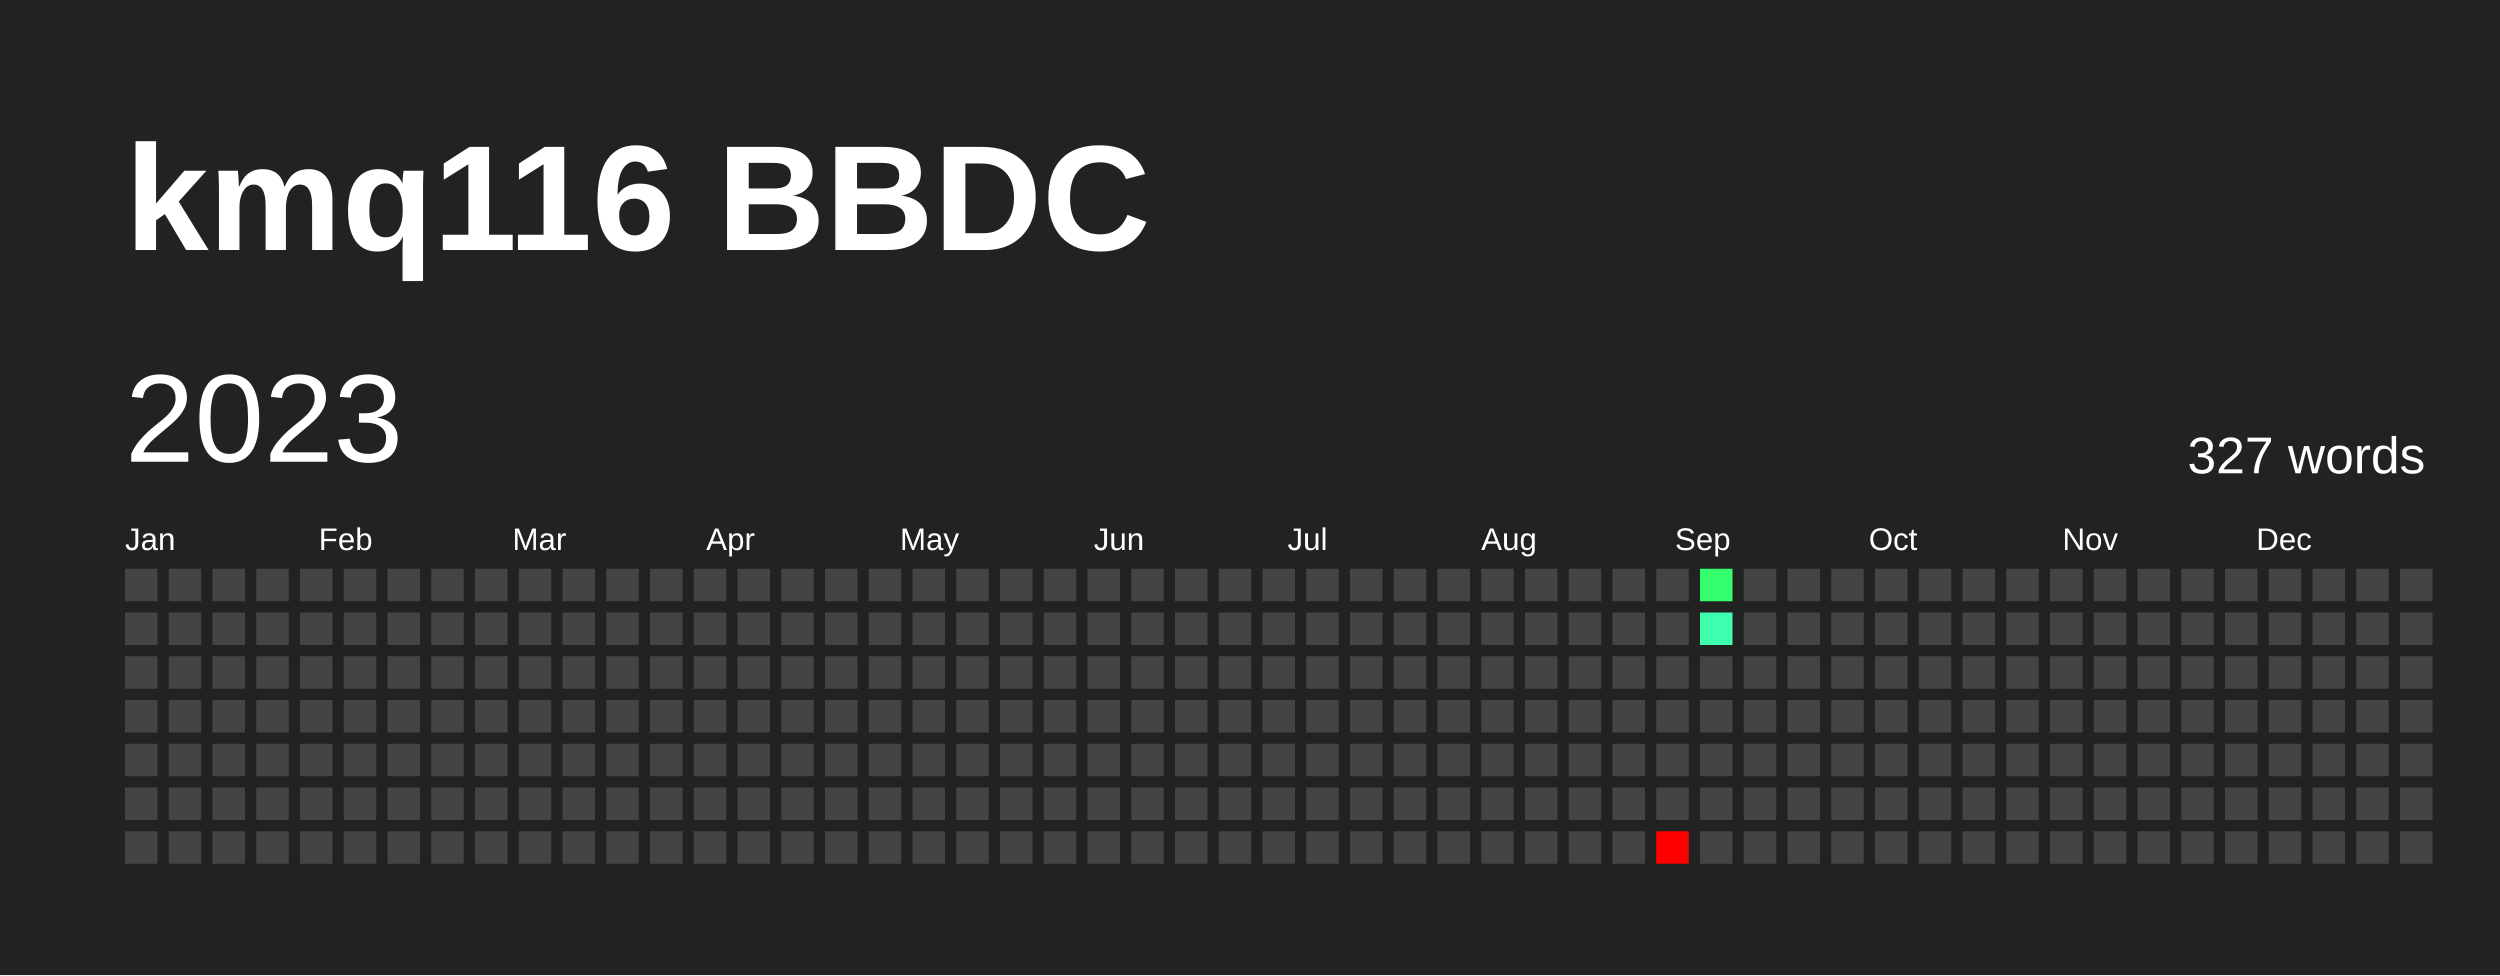
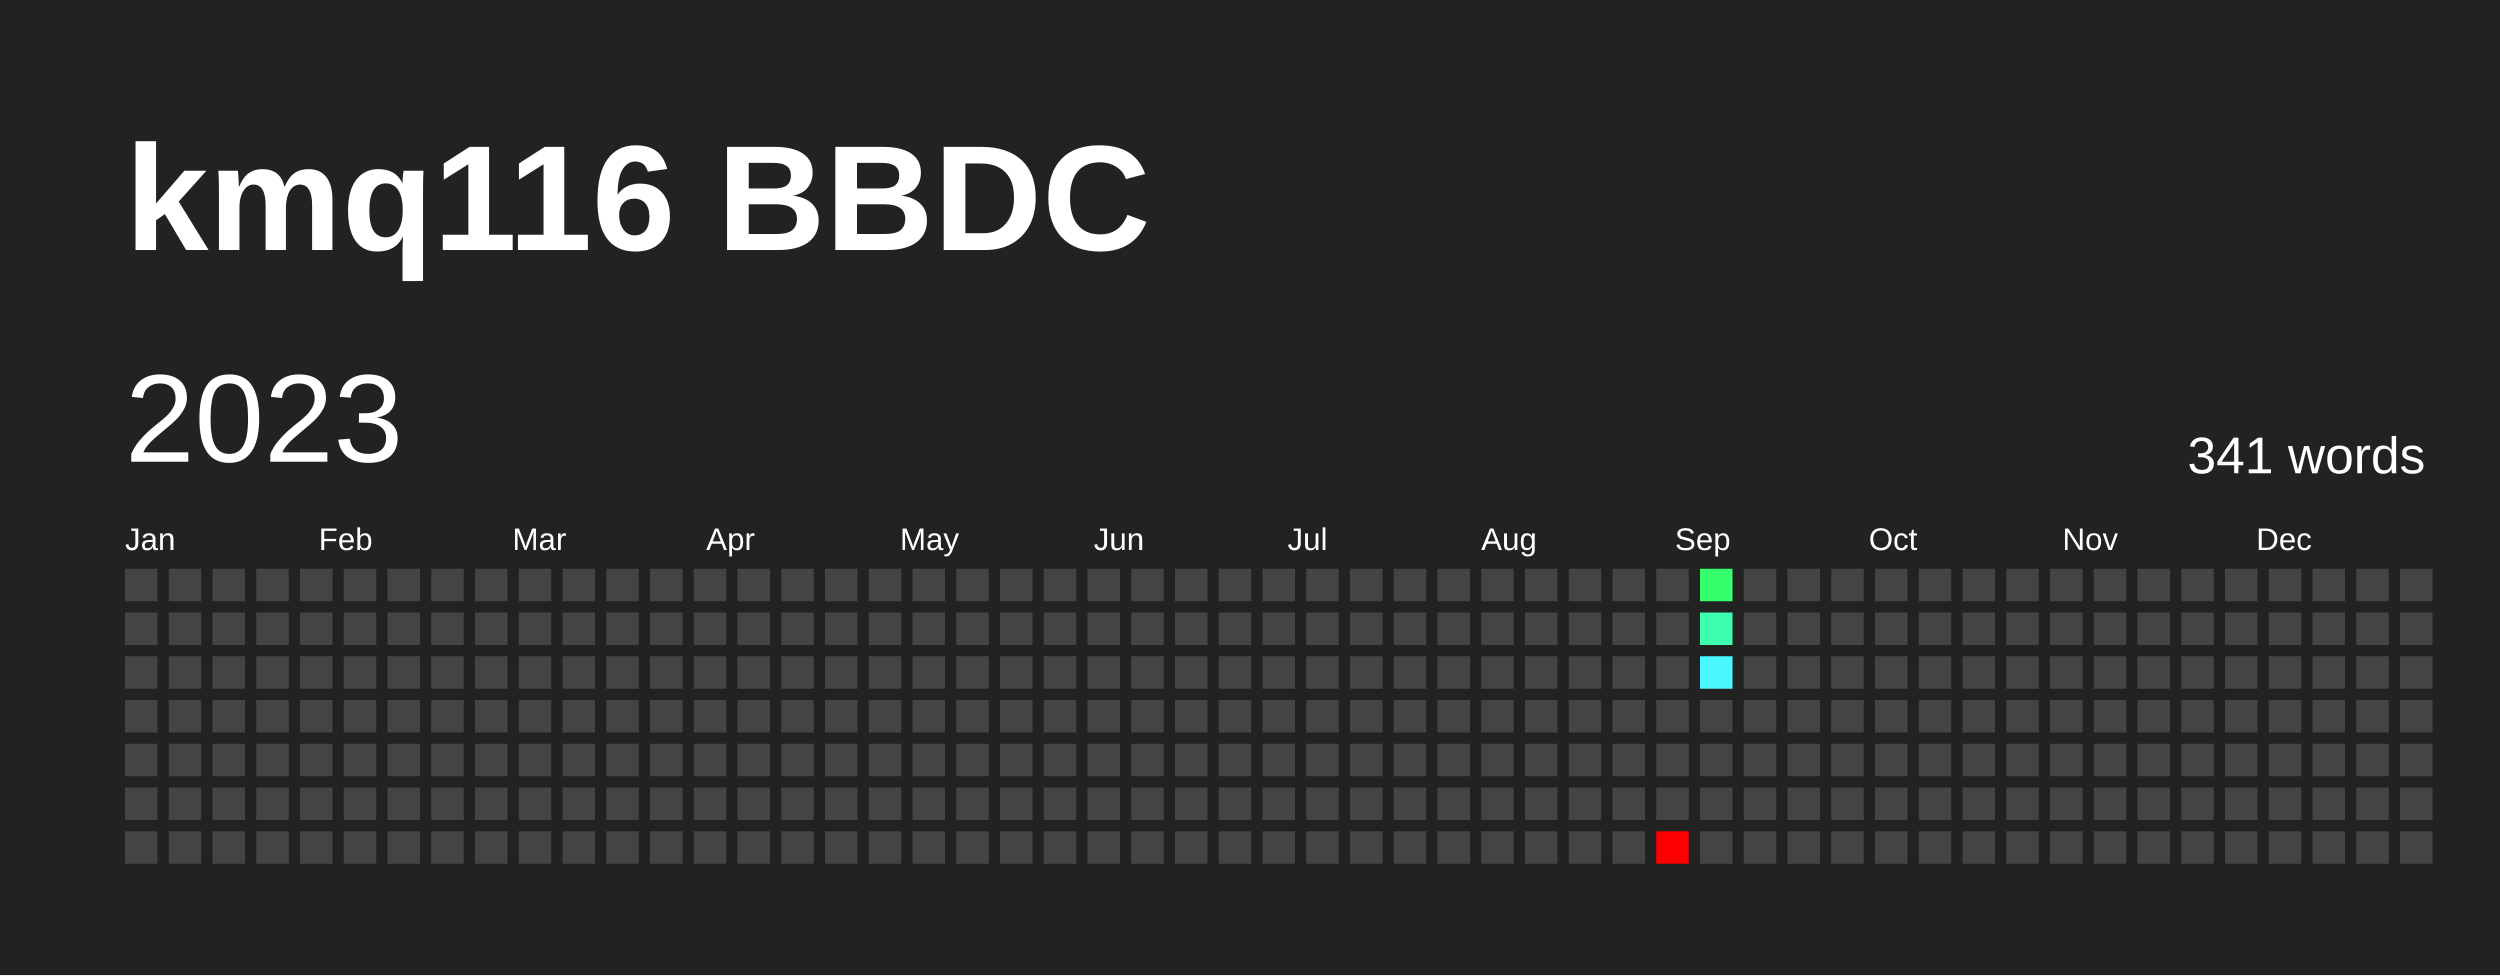
<svg xmlns="http://www.w3.org/2000/svg" baseProfile="full" height="78mm" version="1.1" viewBox="0,0,200,78" width="200mm">
  <defs />
  <rect fill="#222222" height="78" width="200" x="0" y="0" />
  <text fill="#FFFFFF" style="font-size:12px; font-family:Arial; font-weight:bold;" x="10" y="20">kmq116 BBDC</text>
  <text dominant-baseline="hanging" fill="#FFFFFF" style="font-size:10.0px; font-family:Arial;" x="10" y="30">2023</text>
-   <text dominant-baseline="hanging" fill="#FFFFFF" style="font-size:4.125px; font-family:Arial;" x="175" y="35">327 words</text>
+   <text dominant-baseline="hanging" fill="#FFFFFF" style="font-size:4.125px; font-family:Arial;" x="175" y="35">341 words</text>
  <text fill="#FFFFFF" style="font-size:2.5px; font-family:Arial" x="10.0" y="44">Jan</text>
  <text fill="#FFFFFF" style="font-size:2.5px; font-family:Arial" x="25.5" y="44">Feb</text>
  <text fill="#FFFFFF" style="font-size:2.5px; font-family:Arial" x="41.0" y="44">Mar</text>
  <text fill="#FFFFFF" style="font-size:2.5px; font-family:Arial" x="56.5" y="44">Apr</text>
  <text fill="#FFFFFF" style="font-size:2.5px; font-family:Arial" x="72.0" y="44">May</text>
  <text fill="#FFFFFF" style="font-size:2.5px; font-family:Arial" x="87.5" y="44">Jun</text>
  <text fill="#FFFFFF" style="font-size:2.5px; font-family:Arial" x="103.0" y="44">Jul</text>
  <text fill="#FFFFFF" style="font-size:2.5px; font-family:Arial" x="118.5" y="44">Aug</text>
  <text fill="#FFFFFF" style="font-size:2.5px; font-family:Arial" x="134.0" y="44">Sep</text>
  <text fill="#FFFFFF" style="font-size:2.5px; font-family:Arial" x="149.5" y="44">Oct</text>
  <text fill="#FFFFFF" style="font-size:2.5px; font-family:Arial" x="165.0" y="44">Nov</text>
  <text fill="#FFFFFF" style="font-size:2.5px; font-family:Arial" x="180.5" y="44">Dec</text>
  <rect fill="#444444" height="2.6" width="2.6" x="10.0" y="45.5" />
  <rect fill="#444444" height="2.6" width="2.6" x="10.0" y="49.0" />
  <rect fill="#444444" height="2.6" width="2.6" x="10.0" y="52.5" />
  <rect fill="#444444" height="2.6" width="2.6" x="10.0" y="56.0" />
  <rect fill="#444444" height="2.6" width="2.6" x="10.0" y="59.5" />
  <rect fill="#444444" height="2.6" width="2.6" x="10.0" y="63.0" />
  <rect fill="#444444" height="2.6" width="2.6" x="10.0" y="66.5" />
  <rect fill="#444444" height="2.6" width="2.6" x="13.5" y="45.5" />
  <rect fill="#444444" height="2.6" width="2.6" x="13.5" y="49.0" />
  <rect fill="#444444" height="2.6" width="2.6" x="13.5" y="52.5" />
  <rect fill="#444444" height="2.6" width="2.6" x="13.5" y="56.0" />
  <rect fill="#444444" height="2.6" width="2.6" x="13.5" y="59.5" />
  <rect fill="#444444" height="2.6" width="2.6" x="13.5" y="63.0" />
  <rect fill="#444444" height="2.6" width="2.6" x="13.5" y="66.5" />
  <rect fill="#444444" height="2.6" width="2.6" x="17.0" y="45.5" />
  <rect fill="#444444" height="2.6" width="2.6" x="17.0" y="49.0" />
  <rect fill="#444444" height="2.6" width="2.6" x="17.0" y="52.5" />
  <rect fill="#444444" height="2.6" width="2.6" x="17.0" y="56.0" />
  <rect fill="#444444" height="2.6" width="2.6" x="17.0" y="59.5" />
  <rect fill="#444444" height="2.6" width="2.6" x="17.0" y="63.0" />
  <rect fill="#444444" height="2.6" width="2.6" x="17.0" y="66.5" />
  <rect fill="#444444" height="2.6" width="2.6" x="20.5" y="45.5" />
  <rect fill="#444444" height="2.6" width="2.6" x="20.5" y="49.0" />
  <rect fill="#444444" height="2.6" width="2.6" x="20.5" y="52.5" />
  <rect fill="#444444" height="2.6" width="2.6" x="20.5" y="56.0" />
  <rect fill="#444444" height="2.6" width="2.6" x="20.5" y="59.5" />
  <rect fill="#444444" height="2.6" width="2.6" x="20.5" y="63.0" />
  <rect fill="#444444" height="2.6" width="2.6" x="20.5" y="66.5" />
  <rect fill="#444444" height="2.6" width="2.6" x="24.0" y="45.5" />
  <rect fill="#444444" height="2.6" width="2.6" x="24.0" y="49.0" />
  <rect fill="#444444" height="2.6" width="2.6" x="24.0" y="52.5" />
  <rect fill="#444444" height="2.6" width="2.6" x="24.0" y="56.0" />
  <rect fill="#444444" height="2.6" width="2.6" x="24.0" y="59.5" />
  <rect fill="#444444" height="2.6" width="2.6" x="24.0" y="63.0" />
  <rect fill="#444444" height="2.6" width="2.6" x="24.0" y="66.5" />
  <rect fill="#444444" height="2.6" width="2.6" x="27.5" y="45.5" />
  <rect fill="#444444" height="2.6" width="2.6" x="27.5" y="49.0" />
  <rect fill="#444444" height="2.6" width="2.6" x="27.5" y="52.5" />
  <rect fill="#444444" height="2.6" width="2.6" x="27.5" y="56.0" />
  <rect fill="#444444" height="2.6" width="2.6" x="27.5" y="59.5" />
  <rect fill="#444444" height="2.6" width="2.6" x="27.5" y="63.0" />
  <rect fill="#444444" height="2.6" width="2.6" x="27.5" y="66.5" />
  <rect fill="#444444" height="2.6" width="2.6" x="31.0" y="45.5" />
  <rect fill="#444444" height="2.6" width="2.6" x="31.0" y="49.0" />
  <rect fill="#444444" height="2.6" width="2.6" x="31.0" y="52.5" />
  <rect fill="#444444" height="2.6" width="2.6" x="31.0" y="56.0" />
  <rect fill="#444444" height="2.6" width="2.6" x="31.0" y="59.5" />
  <rect fill="#444444" height="2.6" width="2.6" x="31.0" y="63.0" />
  <rect fill="#444444" height="2.6" width="2.6" x="31.0" y="66.5" />
  <rect fill="#444444" height="2.6" width="2.6" x="34.5" y="45.5" />
  <rect fill="#444444" height="2.6" width="2.6" x="34.5" y="49.0" />
  <rect fill="#444444" height="2.6" width="2.6" x="34.5" y="52.5" />
  <rect fill="#444444" height="2.6" width="2.6" x="34.5" y="56.0" />
  <rect fill="#444444" height="2.6" width="2.6" x="34.5" y="59.5" />
  <rect fill="#444444" height="2.6" width="2.6" x="34.5" y="63.0" />
  <rect fill="#444444" height="2.6" width="2.6" x="34.5" y="66.5" />
  <rect fill="#444444" height="2.6" width="2.6" x="38.0" y="45.5" />
  <rect fill="#444444" height="2.6" width="2.6" x="38.0" y="49.0" />
  <rect fill="#444444" height="2.6" width="2.6" x="38.0" y="52.5" />
  <rect fill="#444444" height="2.6" width="2.6" x="38.0" y="56.0" />
  <rect fill="#444444" height="2.6" width="2.6" x="38.0" y="59.5" />
  <rect fill="#444444" height="2.6" width="2.6" x="38.0" y="63.0" />
  <rect fill="#444444" height="2.6" width="2.6" x="38.0" y="66.5" />
  <rect fill="#444444" height="2.6" width="2.6" x="41.5" y="45.5" />
  <rect fill="#444444" height="2.6" width="2.6" x="41.5" y="49.0" />
  <rect fill="#444444" height="2.6" width="2.6" x="41.5" y="52.5" />
  <rect fill="#444444" height="2.6" width="2.6" x="41.5" y="56.0" />
  <rect fill="#444444" height="2.6" width="2.6" x="41.5" y="59.5" />
  <rect fill="#444444" height="2.6" width="2.6" x="41.5" y="63.0" />
  <rect fill="#444444" height="2.6" width="2.6" x="41.5" y="66.5" />
  <rect fill="#444444" height="2.6" width="2.6" x="45.0" y="45.5" />
  <rect fill="#444444" height="2.6" width="2.6" x="45.0" y="49.0" />
  <rect fill="#444444" height="2.6" width="2.6" x="45.0" y="52.5" />
  <rect fill="#444444" height="2.6" width="2.6" x="45.0" y="56.0" />
  <rect fill="#444444" height="2.6" width="2.6" x="45.0" y="59.5" />
  <rect fill="#444444" height="2.6" width="2.6" x="45.0" y="63.0" />
  <rect fill="#444444" height="2.6" width="2.6" x="45.0" y="66.5" />
  <rect fill="#444444" height="2.6" width="2.6" x="48.5" y="45.5" />
  <rect fill="#444444" height="2.6" width="2.6" x="48.5" y="49.0" />
  <rect fill="#444444" height="2.6" width="2.6" x="48.5" y="52.5" />
  <rect fill="#444444" height="2.6" width="2.6" x="48.5" y="56.0" />
  <rect fill="#444444" height="2.6" width="2.6" x="48.5" y="59.5" />
  <rect fill="#444444" height="2.6" width="2.6" x="48.5" y="63.0" />
  <rect fill="#444444" height="2.6" width="2.6" x="48.5" y="66.5" />
  <rect fill="#444444" height="2.6" width="2.6" x="52.0" y="45.5" />
  <rect fill="#444444" height="2.6" width="2.6" x="52.0" y="49.0" />
  <rect fill="#444444" height="2.6" width="2.6" x="52.0" y="52.5" />
  <rect fill="#444444" height="2.6" width="2.6" x="52.0" y="56.0" />
  <rect fill="#444444" height="2.6" width="2.6" x="52.0" y="59.5" />
  <rect fill="#444444" height="2.6" width="2.6" x="52.0" y="63.0" />
  <rect fill="#444444" height="2.6" width="2.6" x="52.0" y="66.5" />
  <rect fill="#444444" height="2.6" width="2.6" x="55.5" y="45.5" />
  <rect fill="#444444" height="2.6" width="2.6" x="55.5" y="49.0" />
  <rect fill="#444444" height="2.6" width="2.6" x="55.5" y="52.5" />
  <rect fill="#444444" height="2.6" width="2.6" x="55.5" y="56.0" />
  <rect fill="#444444" height="2.6" width="2.6" x="55.5" y="59.5" />
  <rect fill="#444444" height="2.6" width="2.6" x="55.5" y="63.0" />
  <rect fill="#444444" height="2.6" width="2.6" x="55.5" y="66.5" />
  <rect fill="#444444" height="2.6" width="2.6" x="59.0" y="45.5" />
  <rect fill="#444444" height="2.6" width="2.6" x="59.0" y="49.0" />
  <rect fill="#444444" height="2.6" width="2.6" x="59.0" y="52.5" />
  <rect fill="#444444" height="2.6" width="2.6" x="59.0" y="56.0" />
  <rect fill="#444444" height="2.6" width="2.6" x="59.0" y="59.5" />
  <rect fill="#444444" height="2.6" width="2.6" x="59.0" y="63.0" />
  <rect fill="#444444" height="2.6" width="2.6" x="59.0" y="66.5" />
  <rect fill="#444444" height="2.6" width="2.6" x="62.5" y="45.5" />
  <rect fill="#444444" height="2.6" width="2.6" x="62.5" y="49.0" />
  <rect fill="#444444" height="2.6" width="2.6" x="62.5" y="52.5" />
  <rect fill="#444444" height="2.6" width="2.6" x="62.5" y="56.0" />
  <rect fill="#444444" height="2.6" width="2.6" x="62.5" y="59.5" />
  <rect fill="#444444" height="2.6" width="2.6" x="62.5" y="63.0" />
  <rect fill="#444444" height="2.6" width="2.6" x="62.5" y="66.5" />
  <rect fill="#444444" height="2.6" width="2.6" x="66.0" y="45.5" />
  <rect fill="#444444" height="2.6" width="2.6" x="66.0" y="49.0" />
  <rect fill="#444444" height="2.6" width="2.6" x="66.0" y="52.5" />
  <rect fill="#444444" height="2.6" width="2.6" x="66.0" y="56.0" />
  <rect fill="#444444" height="2.6" width="2.6" x="66.0" y="59.5" />
  <rect fill="#444444" height="2.6" width="2.6" x="66.0" y="63.0" />
  <rect fill="#444444" height="2.6" width="2.6" x="66.0" y="66.5" />
  <rect fill="#444444" height="2.6" width="2.6" x="69.5" y="45.5" />
  <rect fill="#444444" height="2.6" width="2.6" x="69.5" y="49.0" />
  <rect fill="#444444" height="2.6" width="2.6" x="69.5" y="52.5" />
  <rect fill="#444444" height="2.6" width="2.6" x="69.5" y="56.0" />
  <rect fill="#444444" height="2.6" width="2.6" x="69.5" y="59.5" />
  <rect fill="#444444" height="2.6" width="2.6" x="69.5" y="63.0" />
  <rect fill="#444444" height="2.6" width="2.6" x="69.5" y="66.5" />
  <rect fill="#444444" height="2.6" width="2.6" x="73.0" y="45.5" />
  <rect fill="#444444" height="2.6" width="2.6" x="73.0" y="49.0" />
  <rect fill="#444444" height="2.6" width="2.6" x="73.0" y="52.5" />
  <rect fill="#444444" height="2.6" width="2.6" x="73.0" y="56.0" />
  <rect fill="#444444" height="2.6" width="2.6" x="73.0" y="59.5" />
  <rect fill="#444444" height="2.6" width="2.6" x="73.0" y="63.0" />
  <rect fill="#444444" height="2.6" width="2.6" x="73.0" y="66.5" />
  <rect fill="#444444" height="2.6" width="2.6" x="76.5" y="45.5" />
  <rect fill="#444444" height="2.6" width="2.6" x="76.5" y="49.0" />
  <rect fill="#444444" height="2.6" width="2.6" x="76.5" y="52.5" />
  <rect fill="#444444" height="2.6" width="2.6" x="76.5" y="56.0" />
  <rect fill="#444444" height="2.6" width="2.6" x="76.5" y="59.5" />
  <rect fill="#444444" height="2.6" width="2.6" x="76.5" y="63.0" />
  <rect fill="#444444" height="2.6" width="2.6" x="76.5" y="66.5" />
  <rect fill="#444444" height="2.6" width="2.6" x="80.0" y="45.5" />
  <rect fill="#444444" height="2.6" width="2.6" x="80.0" y="49.0" />
  <rect fill="#444444" height="2.6" width="2.6" x="80.0" y="52.5" />
  <rect fill="#444444" height="2.6" width="2.6" x="80.0" y="56.0" />
  <rect fill="#444444" height="2.6" width="2.6" x="80.0" y="59.5" />
  <rect fill="#444444" height="2.6" width="2.6" x="80.0" y="63.0" />
  <rect fill="#444444" height="2.6" width="2.6" x="80.0" y="66.5" />
  <rect fill="#444444" height="2.6" width="2.6" x="83.5" y="45.5" />
  <rect fill="#444444" height="2.6" width="2.6" x="83.5" y="49.0" />
  <rect fill="#444444" height="2.6" width="2.6" x="83.5" y="52.5" />
  <rect fill="#444444" height="2.6" width="2.6" x="83.5" y="56.0" />
  <rect fill="#444444" height="2.6" width="2.6" x="83.5" y="59.5" />
  <rect fill="#444444" height="2.6" width="2.6" x="83.5" y="63.0" />
  <rect fill="#444444" height="2.6" width="2.6" x="83.5" y="66.5" />
  <rect fill="#444444" height="2.6" width="2.6" x="87.0" y="45.5" />
  <rect fill="#444444" height="2.6" width="2.6" x="87.0" y="49.0" />
  <rect fill="#444444" height="2.6" width="2.6" x="87.0" y="52.5" />
  <rect fill="#444444" height="2.6" width="2.6" x="87.0" y="56.0" />
  <rect fill="#444444" height="2.6" width="2.6" x="87.0" y="59.5" />
  <rect fill="#444444" height="2.6" width="2.6" x="87.0" y="63.0" />
  <rect fill="#444444" height="2.6" width="2.6" x="87.0" y="66.5" />
  <rect fill="#444444" height="2.6" width="2.6" x="90.5" y="45.5" />
  <rect fill="#444444" height="2.6" width="2.6" x="90.5" y="49.0" />
  <rect fill="#444444" height="2.6" width="2.6" x="90.5" y="52.5" />
  <rect fill="#444444" height="2.6" width="2.6" x="90.5" y="56.0" />
  <rect fill="#444444" height="2.6" width="2.6" x="90.5" y="59.5" />
  <rect fill="#444444" height="2.6" width="2.6" x="90.5" y="63.0" />
  <rect fill="#444444" height="2.6" width="2.6" x="90.5" y="66.5" />
  <rect fill="#444444" height="2.6" width="2.6" x="94.0" y="45.5" />
  <rect fill="#444444" height="2.6" width="2.6" x="94.0" y="49.0" />
  <rect fill="#444444" height="2.6" width="2.6" x="94.0" y="52.5" />
  <rect fill="#444444" height="2.6" width="2.6" x="94.0" y="56.0" />
  <rect fill="#444444" height="2.6" width="2.6" x="94.0" y="59.5" />
  <rect fill="#444444" height="2.6" width="2.6" x="94.0" y="63.0" />
  <rect fill="#444444" height="2.6" width="2.6" x="94.0" y="66.5" />
  <rect fill="#444444" height="2.6" width="2.6" x="97.5" y="45.5" />
  <rect fill="#444444" height="2.6" width="2.6" x="97.5" y="49.0" />
  <rect fill="#444444" height="2.6" width="2.6" x="97.5" y="52.5" />
  <rect fill="#444444" height="2.6" width="2.6" x="97.5" y="56.0" />
  <rect fill="#444444" height="2.6" width="2.6" x="97.5" y="59.5" />
  <rect fill="#444444" height="2.6" width="2.6" x="97.5" y="63.0" />
  <rect fill="#444444" height="2.6" width="2.6" x="97.5" y="66.5" />
  <rect fill="#444444" height="2.6" width="2.6" x="101.0" y="45.5" />
  <rect fill="#444444" height="2.6" width="2.6" x="101.0" y="49.0" />
  <rect fill="#444444" height="2.6" width="2.6" x="101.0" y="52.5" />
  <rect fill="#444444" height="2.6" width="2.6" x="101.0" y="56.0" />
  <rect fill="#444444" height="2.6" width="2.6" x="101.0" y="59.5" />
  <rect fill="#444444" height="2.6" width="2.6" x="101.0" y="63.0" />
  <rect fill="#444444" height="2.6" width="2.6" x="101.0" y="66.5" />
  <rect fill="#444444" height="2.6" width="2.6" x="104.5" y="45.5" />
  <rect fill="#444444" height="2.6" width="2.6" x="104.5" y="49.0" />
  <rect fill="#444444" height="2.6" width="2.6" x="104.5" y="52.5" />
  <rect fill="#444444" height="2.6" width="2.6" x="104.5" y="56.0" />
  <rect fill="#444444" height="2.6" width="2.6" x="104.5" y="59.5" />
  <rect fill="#444444" height="2.6" width="2.6" x="104.5" y="63.0" />
  <rect fill="#444444" height="2.6" width="2.6" x="104.5" y="66.5" />
  <rect fill="#444444" height="2.6" width="2.6" x="108.0" y="45.5" />
  <rect fill="#444444" height="2.6" width="2.6" x="108.0" y="49.0" />
  <rect fill="#444444" height="2.6" width="2.6" x="108.0" y="52.5" />
  <rect fill="#444444" height="2.6" width="2.6" x="108.0" y="56.0" />
  <rect fill="#444444" height="2.6" width="2.6" x="108.0" y="59.5" />
  <rect fill="#444444" height="2.6" width="2.6" x="108.0" y="63.0" />
  <rect fill="#444444" height="2.6" width="2.6" x="108.0" y="66.5" />
  <rect fill="#444444" height="2.6" width="2.6" x="111.5" y="45.5" />
  <rect fill="#444444" height="2.6" width="2.6" x="111.5" y="49.0" />
  <rect fill="#444444" height="2.6" width="2.6" x="111.5" y="52.5" />
  <rect fill="#444444" height="2.6" width="2.6" x="111.5" y="56.0" />
  <rect fill="#444444" height="2.6" width="2.6" x="111.5" y="59.5" />
  <rect fill="#444444" height="2.6" width="2.6" x="111.5" y="63.0" />
  <rect fill="#444444" height="2.6" width="2.6" x="111.5" y="66.5" />
  <rect fill="#444444" height="2.6" width="2.6" x="115.0" y="45.5" />
  <rect fill="#444444" height="2.6" width="2.6" x="115.0" y="49.0" />
  <rect fill="#444444" height="2.6" width="2.6" x="115.0" y="52.5" />
  <rect fill="#444444" height="2.6" width="2.6" x="115.0" y="56.0" />
  <rect fill="#444444" height="2.6" width="2.6" x="115.0" y="59.5" />
  <rect fill="#444444" height="2.6" width="2.6" x="115.0" y="63.0" />
  <rect fill="#444444" height="2.6" width="2.6" x="115.0" y="66.5" />
  <rect fill="#444444" height="2.6" width="2.6" x="118.5" y="45.5" />
  <rect fill="#444444" height="2.6" width="2.6" x="118.5" y="49.0" />
  <rect fill="#444444" height="2.6" width="2.6" x="118.5" y="52.5" />
  <rect fill="#444444" height="2.6" width="2.6" x="118.5" y="56.0" />
  <rect fill="#444444" height="2.6" width="2.6" x="118.5" y="59.5" />
  <rect fill="#444444" height="2.6" width="2.6" x="118.5" y="63.0" />
  <rect fill="#444444" height="2.6" width="2.6" x="118.5" y="66.5" />
  <rect fill="#444444" height="2.6" width="2.6" x="122.0" y="45.5" />
  <rect fill="#444444" height="2.6" width="2.6" x="122.0" y="49.0" />
  <rect fill="#444444" height="2.6" width="2.6" x="122.0" y="52.5" />
  <rect fill="#444444" height="2.6" width="2.6" x="122.0" y="56.0" />
  <rect fill="#444444" height="2.6" width="2.6" x="122.0" y="59.5" />
  <rect fill="#444444" height="2.6" width="2.6" x="122.0" y="63.0" />
  <rect fill="#444444" height="2.6" width="2.6" x="122.0" y="66.5" />
  <rect fill="#444444" height="2.6" width="2.6" x="125.5" y="45.5" />
  <rect fill="#444444" height="2.6" width="2.6" x="125.5" y="49.0" />
  <rect fill="#444444" height="2.6" width="2.6" x="125.5" y="52.5" />
  <rect fill="#444444" height="2.6" width="2.6" x="125.5" y="56.0" />
  <rect fill="#444444" height="2.6" width="2.6" x="125.5" y="59.5" />
  <rect fill="#444444" height="2.6" width="2.6" x="125.5" y="63.0" />
  <rect fill="#444444" height="2.6" width="2.6" x="125.5" y="66.5" />
  <rect fill="#444444" height="2.6" width="2.6" x="129.0" y="45.5" />
  <rect fill="#444444" height="2.6" width="2.6" x="129.0" y="49.0" />
  <rect fill="#444444" height="2.6" width="2.6" x="129.0" y="52.5" />
  <rect fill="#444444" height="2.6" width="2.6" x="129.0" y="56.0" />
  <rect fill="#444444" height="2.6" width="2.6" x="129.0" y="59.5" />
  <rect fill="#444444" height="2.6" width="2.6" x="129.0" y="63.0" />
  <rect fill="#444444" height="2.6" width="2.6" x="129.0" y="66.5" />
  <rect fill="#444444" height="2.6" width="2.6" x="132.5" y="45.5" />
  <rect fill="#444444" height="2.6" width="2.6" x="132.5" y="49.0" />
  <rect fill="#444444" height="2.6" width="2.6" x="132.5" y="52.5" />
  <rect fill="#444444" height="2.6" width="2.6" x="132.5" y="56.0" />
  <rect fill="#444444" height="2.6" width="2.6" x="132.5" y="59.5" />
  <rect fill="#444444" height="2.6" width="2.6" x="132.5" y="63.0" />
  <rect fill="red" height="2.6" width="2.6" x="132.5" y="66.5" />
  <rect fill="#36ff6e" height="2.6" width="2.6" x="136.0" y="45.5" />
  <rect fill="#3dffad" height="2.6" width="2.6" x="136.0" y="49.0" />
-   <rect fill="#444444" height="2.6" width="2.6" x="136.0" y="52.5" />
+   <rect fill="#48f7ff" height="2.6" width="2.6" x="136.0" y="52.5" />
  <rect fill="#444444" height="2.6" width="2.6" x="136.0" y="56.0" />
  <rect fill="#444444" height="2.6" width="2.6" x="136.0" y="59.5" />
  <rect fill="#444444" height="2.6" width="2.6" x="136.0" y="63.0" />
  <rect fill="#444444" height="2.6" width="2.6" x="136.0" y="66.5" />
  <rect fill="#444444" height="2.6" width="2.6" x="139.5" y="45.5" />
  <rect fill="#444444" height="2.6" width="2.6" x="139.5" y="49.0" />
  <rect fill="#444444" height="2.6" width="2.6" x="139.5" y="52.5" />
  <rect fill="#444444" height="2.6" width="2.6" x="139.5" y="56.0" />
  <rect fill="#444444" height="2.6" width="2.6" x="139.5" y="59.5" />
  <rect fill="#444444" height="2.6" width="2.6" x="139.5" y="63.0" />
  <rect fill="#444444" height="2.6" width="2.6" x="139.5" y="66.5" />
  <rect fill="#444444" height="2.6" width="2.6" x="143.0" y="45.5" />
  <rect fill="#444444" height="2.6" width="2.6" x="143.0" y="49.0" />
  <rect fill="#444444" height="2.6" width="2.6" x="143.0" y="52.5" />
  <rect fill="#444444" height="2.6" width="2.6" x="143.0" y="56.0" />
  <rect fill="#444444" height="2.6" width="2.6" x="143.0" y="59.5" />
  <rect fill="#444444" height="2.6" width="2.6" x="143.0" y="63.0" />
  <rect fill="#444444" height="2.6" width="2.6" x="143.0" y="66.5" />
  <rect fill="#444444" height="2.6" width="2.6" x="146.5" y="45.5" />
  <rect fill="#444444" height="2.6" width="2.6" x="146.5" y="49.0" />
  <rect fill="#444444" height="2.6" width="2.6" x="146.5" y="52.5" />
  <rect fill="#444444" height="2.6" width="2.6" x="146.5" y="56.0" />
  <rect fill="#444444" height="2.6" width="2.6" x="146.5" y="59.5" />
  <rect fill="#444444" height="2.6" width="2.6" x="146.5" y="63.0" />
  <rect fill="#444444" height="2.6" width="2.6" x="146.5" y="66.5" />
  <rect fill="#444444" height="2.6" width="2.6" x="150.0" y="45.5" />
  <rect fill="#444444" height="2.6" width="2.6" x="150.0" y="49.0" />
  <rect fill="#444444" height="2.6" width="2.6" x="150.0" y="52.5" />
  <rect fill="#444444" height="2.6" width="2.6" x="150.0" y="56.0" />
  <rect fill="#444444" height="2.6" width="2.6" x="150.0" y="59.5" />
  <rect fill="#444444" height="2.6" width="2.6" x="150.0" y="63.0" />
  <rect fill="#444444" height="2.6" width="2.6" x="150.0" y="66.5" />
  <rect fill="#444444" height="2.6" width="2.6" x="153.5" y="45.5" />
  <rect fill="#444444" height="2.6" width="2.6" x="153.5" y="49.0" />
  <rect fill="#444444" height="2.6" width="2.6" x="153.5" y="52.5" />
  <rect fill="#444444" height="2.6" width="2.6" x="153.5" y="56.0" />
  <rect fill="#444444" height="2.6" width="2.6" x="153.5" y="59.5" />
  <rect fill="#444444" height="2.6" width="2.6" x="153.5" y="63.0" />
  <rect fill="#444444" height="2.6" width="2.6" x="153.5" y="66.5" />
  <rect fill="#444444" height="2.6" width="2.6" x="157.0" y="45.5" />
  <rect fill="#444444" height="2.6" width="2.6" x="157.0" y="49.0" />
  <rect fill="#444444" height="2.6" width="2.6" x="157.0" y="52.5" />
  <rect fill="#444444" height="2.6" width="2.6" x="157.0" y="56.0" />
  <rect fill="#444444" height="2.6" width="2.6" x="157.0" y="59.5" />
  <rect fill="#444444" height="2.6" width="2.6" x="157.0" y="63.0" />
  <rect fill="#444444" height="2.6" width="2.6" x="157.0" y="66.5" />
  <rect fill="#444444" height="2.6" width="2.6" x="160.5" y="45.5" />
  <rect fill="#444444" height="2.6" width="2.6" x="160.5" y="49.0" />
  <rect fill="#444444" height="2.6" width="2.6" x="160.5" y="52.5" />
  <rect fill="#444444" height="2.6" width="2.6" x="160.5" y="56.0" />
  <rect fill="#444444" height="2.6" width="2.6" x="160.5" y="59.5" />
  <rect fill="#444444" height="2.6" width="2.6" x="160.5" y="63.0" />
  <rect fill="#444444" height="2.6" width="2.6" x="160.5" y="66.5" />
  <rect fill="#444444" height="2.6" width="2.6" x="164.0" y="45.5" />
  <rect fill="#444444" height="2.6" width="2.6" x="164.0" y="49.0" />
  <rect fill="#444444" height="2.6" width="2.6" x="164.0" y="52.5" />
  <rect fill="#444444" height="2.6" width="2.6" x="164.0" y="56.0" />
  <rect fill="#444444" height="2.6" width="2.6" x="164.0" y="59.5" />
  <rect fill="#444444" height="2.6" width="2.6" x="164.0" y="63.0" />
  <rect fill="#444444" height="2.6" width="2.6" x="164.0" y="66.5" />
  <rect fill="#444444" height="2.6" width="2.6" x="167.5" y="45.5" />
  <rect fill="#444444" height="2.6" width="2.6" x="167.5" y="49.0" />
  <rect fill="#444444" height="2.6" width="2.6" x="167.5" y="52.5" />
  <rect fill="#444444" height="2.6" width="2.6" x="167.5" y="56.0" />
  <rect fill="#444444" height="2.6" width="2.6" x="167.5" y="59.5" />
  <rect fill="#444444" height="2.6" width="2.6" x="167.5" y="63.0" />
  <rect fill="#444444" height="2.6" width="2.6" x="167.5" y="66.5" />
  <rect fill="#444444" height="2.6" width="2.6" x="171.0" y="45.5" />
  <rect fill="#444444" height="2.6" width="2.6" x="171.0" y="49.0" />
  <rect fill="#444444" height="2.6" width="2.6" x="171.0" y="52.5" />
  <rect fill="#444444" height="2.6" width="2.6" x="171.0" y="56.0" />
  <rect fill="#444444" height="2.6" width="2.6" x="171.0" y="59.5" />
  <rect fill="#444444" height="2.6" width="2.6" x="171.0" y="63.0" />
  <rect fill="#444444" height="2.6" width="2.6" x="171.0" y="66.5" />
  <rect fill="#444444" height="2.6" width="2.6" x="174.5" y="45.5" />
  <rect fill="#444444" height="2.6" width="2.6" x="174.5" y="49.0" />
  <rect fill="#444444" height="2.6" width="2.6" x="174.5" y="52.5" />
  <rect fill="#444444" height="2.6" width="2.6" x="174.5" y="56.0" />
  <rect fill="#444444" height="2.6" width="2.6" x="174.5" y="59.5" />
  <rect fill="#444444" height="2.6" width="2.6" x="174.5" y="63.0" />
  <rect fill="#444444" height="2.6" width="2.6" x="174.5" y="66.5" />
  <rect fill="#444444" height="2.6" width="2.6" x="178.0" y="45.5" />
  <rect fill="#444444" height="2.6" width="2.6" x="178.0" y="49.0" />
  <rect fill="#444444" height="2.6" width="2.6" x="178.0" y="52.5" />
  <rect fill="#444444" height="2.6" width="2.6" x="178.0" y="56.0" />
  <rect fill="#444444" height="2.6" width="2.6" x="178.0" y="59.5" />
  <rect fill="#444444" height="2.6" width="2.6" x="178.0" y="63.0" />
  <rect fill="#444444" height="2.6" width="2.6" x="178.0" y="66.5" />
  <rect fill="#444444" height="2.6" width="2.6" x="181.5" y="45.5" />
  <rect fill="#444444" height="2.6" width="2.6" x="181.5" y="49.0" />
  <rect fill="#444444" height="2.6" width="2.6" x="181.5" y="52.5" />
  <rect fill="#444444" height="2.6" width="2.6" x="181.5" y="56.0" />
  <rect fill="#444444" height="2.6" width="2.6" x="181.5" y="59.5" />
  <rect fill="#444444" height="2.6" width="2.6" x="181.5" y="63.0" />
  <rect fill="#444444" height="2.6" width="2.6" x="181.5" y="66.5" />
  <rect fill="#444444" height="2.6" width="2.6" x="185.0" y="45.5" />
  <rect fill="#444444" height="2.6" width="2.6" x="185.0" y="49.0" />
  <rect fill="#444444" height="2.6" width="2.6" x="185.0" y="52.5" />
  <rect fill="#444444" height="2.6" width="2.6" x="185.0" y="56.0" />
  <rect fill="#444444" height="2.6" width="2.6" x="185.0" y="59.5" />
  <rect fill="#444444" height="2.6" width="2.6" x="185.0" y="63.0" />
  <rect fill="#444444" height="2.6" width="2.6" x="185.0" y="66.5" />
  <rect fill="#444444" height="2.6" width="2.6" x="188.5" y="45.5" />
  <rect fill="#444444" height="2.6" width="2.6" x="188.5" y="49.0" />
  <rect fill="#444444" height="2.6" width="2.6" x="188.5" y="52.5" />
  <rect fill="#444444" height="2.6" width="2.6" x="188.5" y="56.0" />
  <rect fill="#444444" height="2.6" width="2.6" x="188.5" y="59.5" />
  <rect fill="#444444" height="2.6" width="2.6" x="188.5" y="63.0" />
  <rect fill="#444444" height="2.6" width="2.6" x="188.5" y="66.5" />
  <rect fill="#444444" height="2.6" width="2.6" x="192.0" y="45.5" />
  <rect fill="#444444" height="2.6" width="2.6" x="192.0" y="49.0" />
  <rect fill="#444444" height="2.6" width="2.6" x="192.0" y="52.5" />
  <rect fill="#444444" height="2.6" width="2.6" x="192.0" y="56.0" />
  <rect fill="#444444" height="2.6" width="2.6" x="192.0" y="59.5" />
  <rect fill="#444444" height="2.6" width="2.6" x="192.0" y="63.0" />
  <rect fill="#444444" height="2.6" width="2.6" x="192.0" y="66.5" />
</svg>
